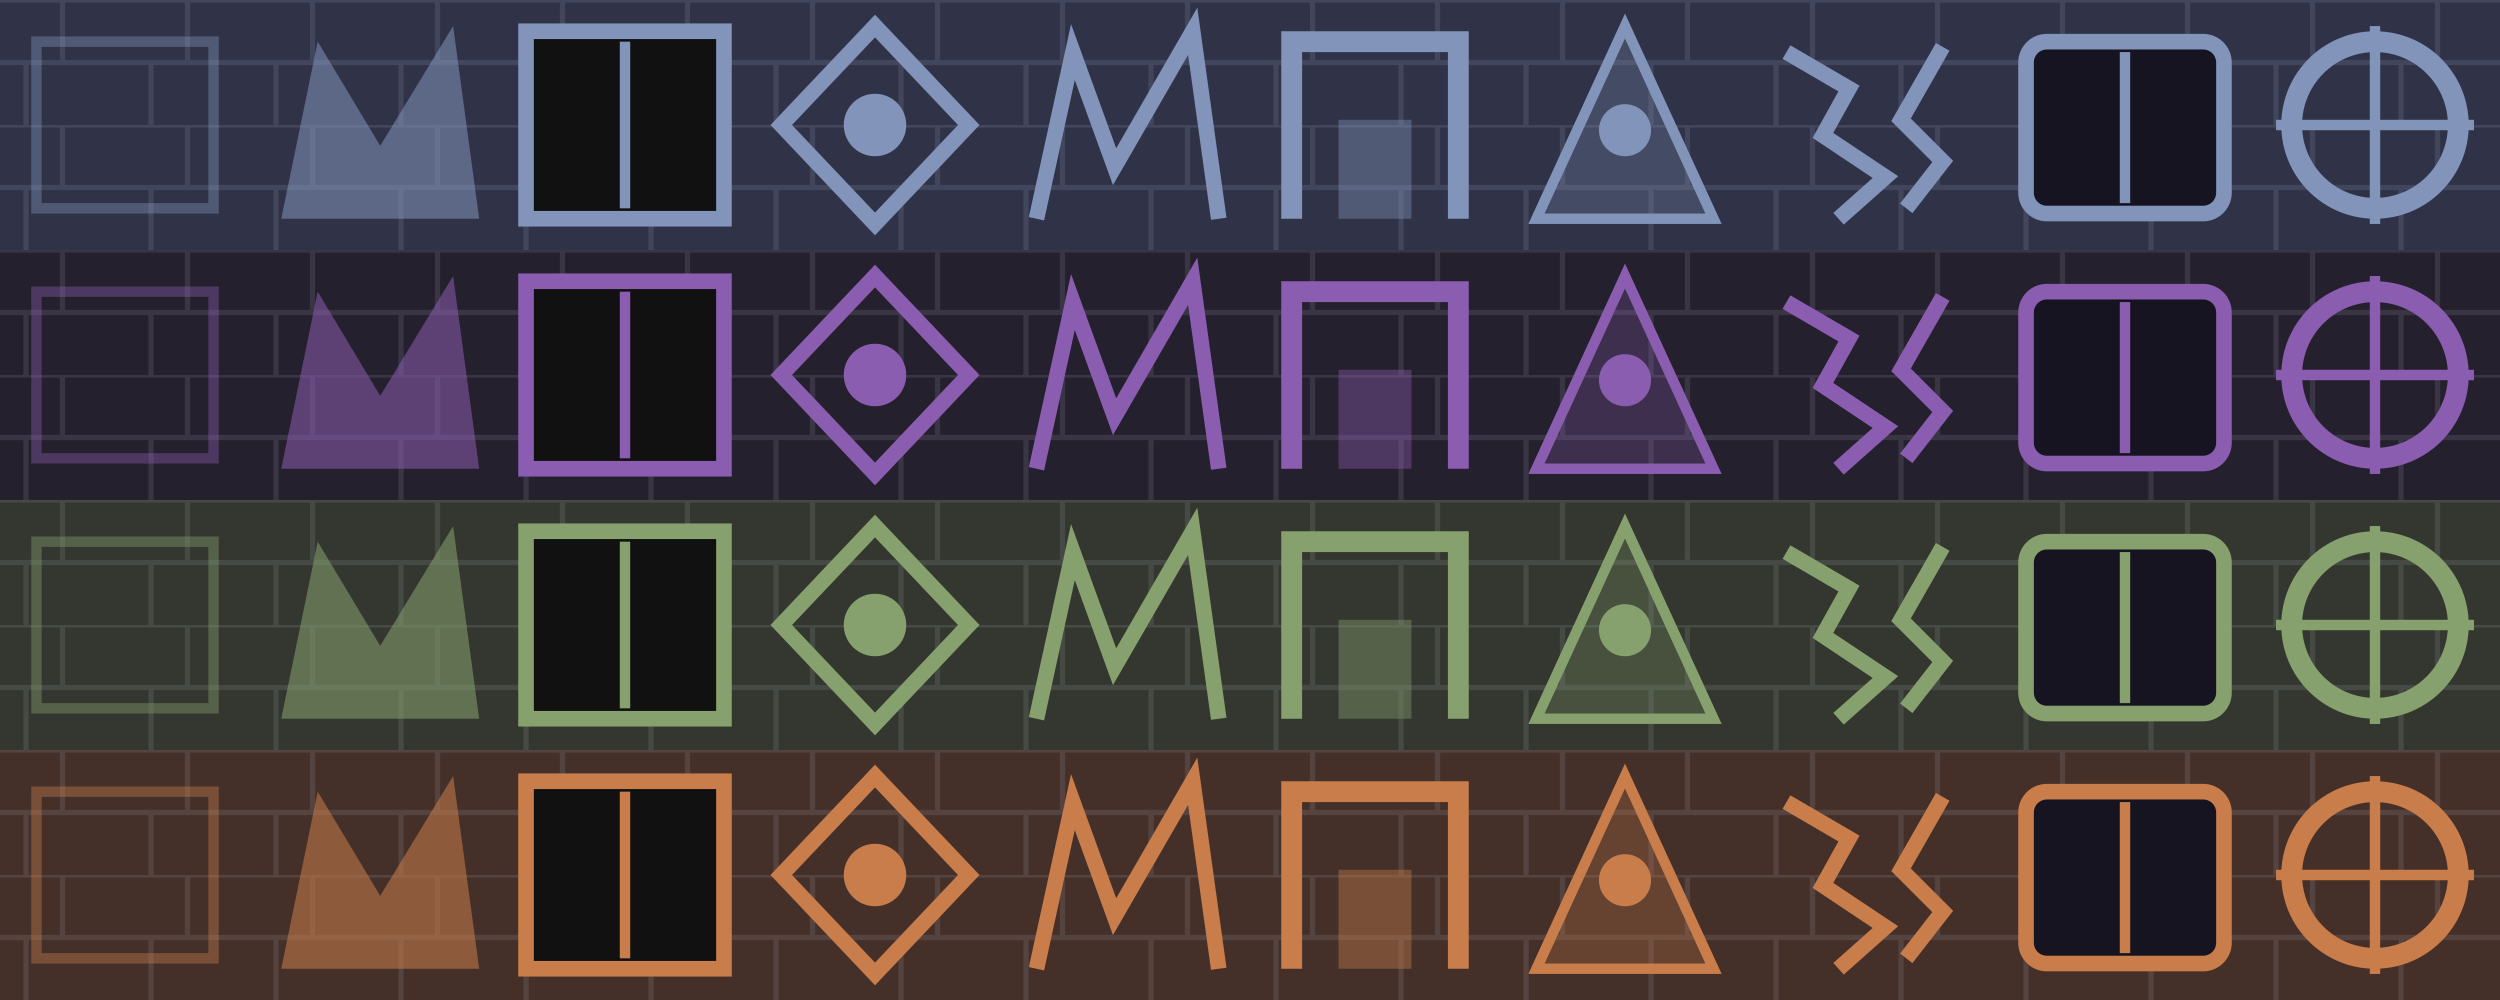
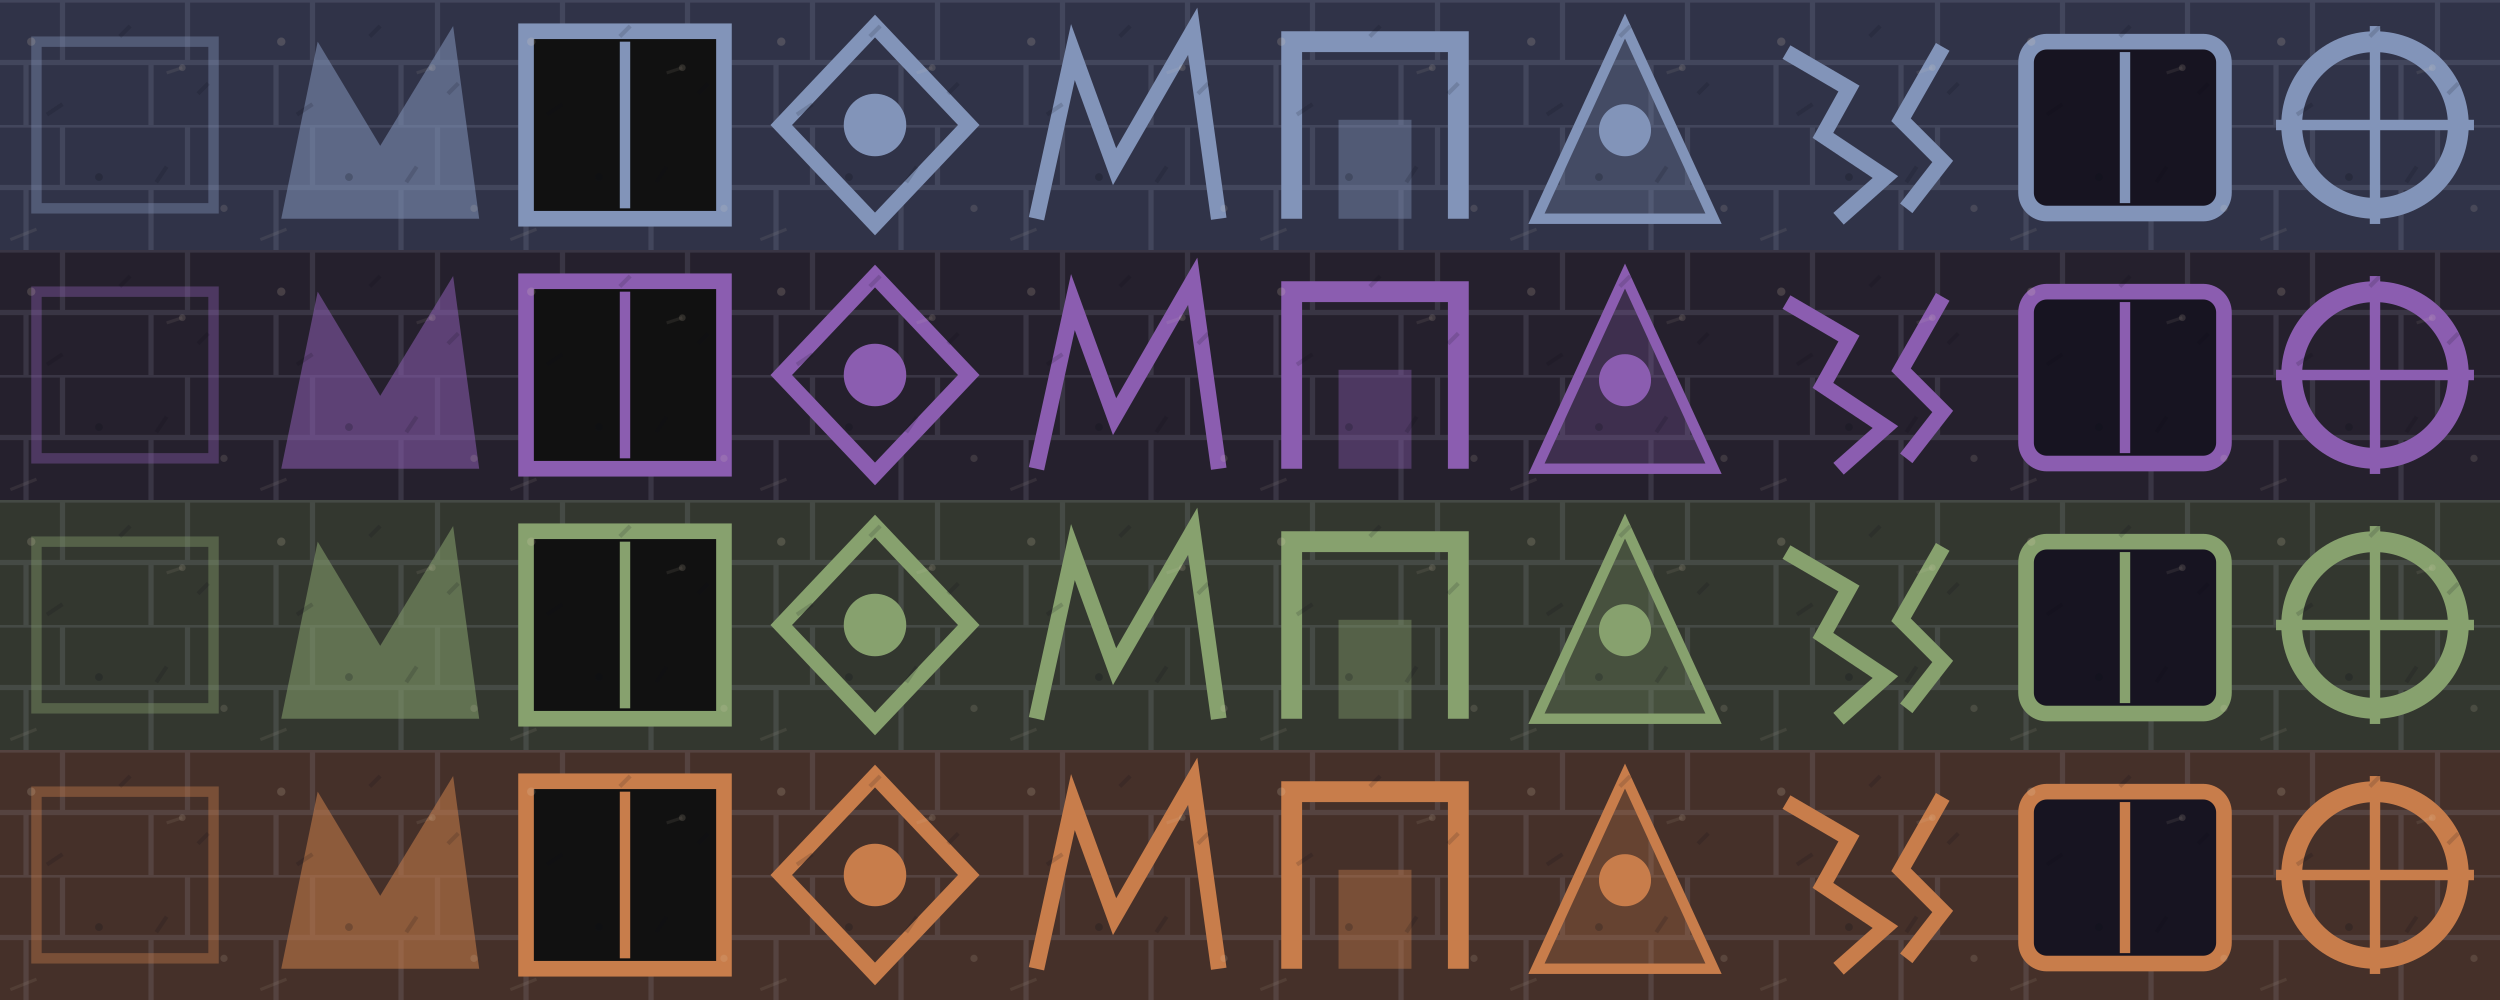
<svg xmlns="http://www.w3.org/2000/svg" width="480" height="192" viewBox="0 0 480 192">
  <defs>
    <pattern id="stone" width="24" height="24" patternUnits="userSpaceOnUse">
      <path d="M0 0H24M0 12H24M12 0V12M5 12V24" stroke="#cbd7ed" stroke-opacity=".12" fill="none" />
    </pattern>
+     <pattern id="dungeon-grain" width="48" height="48" patternUnits="userSpaceOnUse">
+       <circle cx="6" cy="8" r=".8" fill="#e4d6bd" opacity=".24" />
+       <circle cx="35" cy="13" r=".65" fill="#e4d6bd" opacity=".2" />
+       <circle cx="19" cy="34" r=".75" fill="#0b0d18" opacity=".3" />
+       <circle cx="43" cy="40" r=".7" fill="#e4d6bd" opacity=".18" />
+       <path d="M9 22l3 -2m18 15l2 -3m-9 -25l2 -2m15 11l-2 2" stroke="#080a13" stroke-width=".8" opacity=".2" />
+       <path d="M2 46l5 -2m25 -30l3 -1" stroke="#e4d6bd" stroke-width=".6" opacity=".12" />
+     </pattern>
  </defs>
  <g>
    <rect x="0" y="0" width="48" height="48" fill="#303348" />
    <rect x="0" y="0" width="48" height="48" fill="url(#stone)" />
    <path d="M7 8h34v32H7Z" fill="none" stroke="#8294b9" stroke-opacity=".4" stroke-width="2" />
  </g>
  <g>
    <rect x="48" y="0" width="48" height="48" fill="#303348" />
    <rect x="48" y="0" width="48" height="48" fill="url(#stone)" />
    <path d="M54 42L61 8L73 28L87 5L92 42Z" fill="#8294b9" fill-opacity=".55" />
  </g>
  <g>
    <rect x="96" y="0" width="48" height="48" fill="#303348" />
    <rect x="96" y="0" width="48" height="48" fill="url(#stone)" />
    <path d="M101 6H139V42H101Z" fill="#111" stroke="#8294b9" stroke-width="3" />
    <path d="M120 8V40" stroke="#8294b9" stroke-width="2" />
  </g>
  <g>
    <rect x="144" y="0" width="48" height="48" fill="#303348" />
    <rect x="144" y="0" width="48" height="48" fill="url(#stone)" />
    <path d="M168 5L186 24L168 43L150 24Z" fill="none" stroke="#8294b9" stroke-width="3" />
    <circle cx="168" cy="24" r="6" fill="#8294b9" />
  </g>
  <g>
    <rect x="192" y="0" width="48" height="48" fill="#303348" />
    <rect x="192" y="0" width="48" height="48" fill="url(#stone)" />
    <path d="M199 42L206 10L214 32L229 6L234 42" fill="none" stroke="#8294b9" stroke-width="3" />
  </g>
  <g>
    <rect x="240" y="0" width="48" height="48" fill="#303348" />
    <rect x="240" y="0" width="48" height="48" fill="url(#stone)" />
    <path d="M248 42V8H280V42" fill="none" stroke="#8294b9" stroke-width="4" />
    <path d="M257 42V23H271V42" fill="#8294b9" fill-opacity=".4" />
  </g>
  <g>
    <rect x="288" y="0" width="48" height="48" fill="#303348" />
    <rect x="288" y="0" width="48" height="48" fill="url(#stone)" />
    <path d="M312 5L295 42H329Z" fill="#8294b9" fill-opacity=".25" stroke="#8294b9" stroke-width="2" />
    <circle cx="312" cy="25" r="5" fill="#8294b9" />
  </g>
  <g>
    <rect x="336" y="0" width="48" height="48" fill="#303348" />
    <rect x="336" y="0" width="48" height="48" fill="url(#stone)" />
    <path d="M343 10l12 7l-5 9l12 8l-9 8m20 -33l-8 14l8 8l-7 9" fill="none" stroke="#8294b9" stroke-width="3" />
  </g>
  <g>
    <rect x="384" y="0" width="48" height="48" fill="#303348" />
    <rect x="384" y="0" width="48" height="48" fill="url(#stone)" />
    <rect x="389" y="8" width="38" height="33" rx="4" fill="#171421" stroke="#8294b9" stroke-width="3" />
    <path d="M408 10V39" stroke="#8294b9" stroke-width="2" />
  </g>
  <g>
    <rect x="432" y="0" width="48" height="48" fill="#303348" />
    <rect x="432" y="0" width="48" height="48" fill="url(#stone)" />
    <circle cx="456" cy="24" r="16" fill="none" stroke="#8294b9" stroke-width="4" />
    <path d="M456 5V43M437 24H475" stroke="#8294b9" stroke-width="2" />
  </g>
  <g>
    <rect x="0" y="48" width="48" height="48" fill="#25202d" />
    <rect x="0" y="48" width="48" height="48" fill="url(#stone)" />
    <path d="M7 56h34v32H7Z" fill="none" stroke="#8b5db0" stroke-opacity=".4" stroke-width="2" />
  </g>
  <g>
    <rect x="48" y="48" width="48" height="48" fill="#25202d" />
    <rect x="48" y="48" width="48" height="48" fill="url(#stone)" />
    <path d="M54 90L61 56L73 76L87 53L92 90Z" fill="#8b5db0" fill-opacity=".55" />
  </g>
  <g>
    <rect x="96" y="48" width="48" height="48" fill="#25202d" />
    <rect x="96" y="48" width="48" height="48" fill="url(#stone)" />
    <path d="M101 54H139V90H101Z" fill="#111" stroke="#8b5db0" stroke-width="3" />
    <path d="M120 56V88" stroke="#8b5db0" stroke-width="2" />
  </g>
  <g>
    <rect x="144" y="48" width="48" height="48" fill="#25202d" />
    <rect x="144" y="48" width="48" height="48" fill="url(#stone)" />
    <path d="M168 53L186 72L168 91L150 72Z" fill="none" stroke="#8b5db0" stroke-width="3" />
    <circle cx="168" cy="72" r="6" fill="#8b5db0" />
  </g>
  <g>
    <rect x="192" y="48" width="48" height="48" fill="#25202d" />
    <rect x="192" y="48" width="48" height="48" fill="url(#stone)" />
    <path d="M199 90L206 58L214 80L229 54L234 90" fill="none" stroke="#8b5db0" stroke-width="3" />
  </g>
  <g>
    <rect x="240" y="48" width="48" height="48" fill="#25202d" />
    <rect x="240" y="48" width="48" height="48" fill="url(#stone)" />
    <path d="M248 90V56H280V90" fill="none" stroke="#8b5db0" stroke-width="4" />
    <path d="M257 90V71H271V90" fill="#8b5db0" fill-opacity=".4" />
  </g>
  <g>
    <rect x="288" y="48" width="48" height="48" fill="#25202d" />
    <rect x="288" y="48" width="48" height="48" fill="url(#stone)" />
    <path d="M312 53L295 90H329Z" fill="#8b5db0" fill-opacity=".25" stroke="#8b5db0" stroke-width="2" />
    <circle cx="312" cy="73" r="5" fill="#8b5db0" />
  </g>
  <g>
    <rect x="336" y="48" width="48" height="48" fill="#25202d" />
    <rect x="336" y="48" width="48" height="48" fill="url(#stone)" />
    <path d="M343 58l12 7l-5 9l12 8l-9 8m20 -33l-8 14l8 8l-7 9" fill="none" stroke="#8b5db0" stroke-width="3" />
  </g>
  <g>
    <rect x="384" y="48" width="48" height="48" fill="#25202d" />
    <rect x="384" y="48" width="48" height="48" fill="url(#stone)" />
    <rect x="389" y="56" width="38" height="33" rx="4" fill="#171421" stroke="#8b5db0" stroke-width="3" />
    <path d="M408 58V87" stroke="#8b5db0" stroke-width="2" />
  </g>
  <g>
    <rect x="432" y="48" width="48" height="48" fill="#25202d" />
    <rect x="432" y="48" width="48" height="48" fill="url(#stone)" />
    <circle cx="456" cy="72" r="16" fill="none" stroke="#8b5db0" stroke-width="4" />
    <path d="M456 53V91M437 72H475" stroke="#8b5db0" stroke-width="2" />
  </g>
  <g>
    <rect x="0" y="96" width="48" height="48" fill="#33372f" />
    <rect x="0" y="96" width="48" height="48" fill="url(#stone)" />
    <path d="M7 104h34v32H7Z" fill="none" stroke="#87a16e" stroke-opacity=".4" stroke-width="2" />
  </g>
  <g>
    <rect x="48" y="96" width="48" height="48" fill="#33372f" />
    <rect x="48" y="96" width="48" height="48" fill="url(#stone)" />
    <path d="M54 138L61 104L73 124L87 101L92 138Z" fill="#87a16e" fill-opacity=".55" />
  </g>
  <g>
    <rect x="96" y="96" width="48" height="48" fill="#33372f" />
    <rect x="96" y="96" width="48" height="48" fill="url(#stone)" />
    <path d="M101 102H139V138H101Z" fill="#111" stroke="#87a16e" stroke-width="3" />
    <path d="M120 104V136" stroke="#87a16e" stroke-width="2" />
  </g>
  <g>
    <rect x="144" y="96" width="48" height="48" fill="#33372f" />
    <rect x="144" y="96" width="48" height="48" fill="url(#stone)" />
    <path d="M168 101L186 120L168 139L150 120Z" fill="none" stroke="#87a16e" stroke-width="3" />
    <circle cx="168" cy="120" r="6" fill="#87a16e" />
  </g>
  <g>
    <rect x="192" y="96" width="48" height="48" fill="#33372f" />
    <rect x="192" y="96" width="48" height="48" fill="url(#stone)" />
    <path d="M199 138L206 106L214 128L229 102L234 138" fill="none" stroke="#87a16e" stroke-width="3" />
  </g>
  <g>
    <rect x="240" y="96" width="48" height="48" fill="#33372f" />
    <rect x="240" y="96" width="48" height="48" fill="url(#stone)" />
    <path d="M248 138V104H280V138" fill="none" stroke="#87a16e" stroke-width="4" />
    <path d="M257 138V119H271V138" fill="#87a16e" fill-opacity=".4" />
  </g>
  <g>
    <rect x="288" y="96" width="48" height="48" fill="#33372f" />
    <rect x="288" y="96" width="48" height="48" fill="url(#stone)" />
    <path d="M312 101L295 138H329Z" fill="#87a16e" fill-opacity=".25" stroke="#87a16e" stroke-width="2" />
    <circle cx="312" cy="121" r="5" fill="#87a16e" />
  </g>
  <g>
    <rect x="336" y="96" width="48" height="48" fill="#33372f" />
    <rect x="336" y="96" width="48" height="48" fill="url(#stone)" />
    <path d="M343 106l12 7l-5 9l12 8l-9 8m20 -33l-8 14l8 8l-7 9" fill="none" stroke="#87a16e" stroke-width="3" />
  </g>
  <g>
    <rect x="384" y="96" width="48" height="48" fill="#33372f" />
    <rect x="384" y="96" width="48" height="48" fill="url(#stone)" />
    <rect x="389" y="104" width="38" height="33" rx="4" fill="#171421" stroke="#87a16e" stroke-width="3" />
    <path d="M408 106V135" stroke="#87a16e" stroke-width="2" />
  </g>
  <g>
    <rect x="432" y="96" width="48" height="48" fill="#33372f" />
    <rect x="432" y="96" width="48" height="48" fill="url(#stone)" />
    <circle cx="456" cy="120" r="16" fill="none" stroke="#87a16e" stroke-width="4" />
    <path d="M456 101V139M437 120H475" stroke="#87a16e" stroke-width="2" />
  </g>
  <g>
    <rect x="0" y="144" width="48" height="48" fill="#453029" />
    <rect x="0" y="144" width="48" height="48" fill="url(#stone)" />
    <path d="M7 152h34v32H7Z" fill="none" stroke="#c87d4b" stroke-opacity=".4" stroke-width="2" />
  </g>
  <g>
    <rect x="48" y="144" width="48" height="48" fill="#453029" />
    <rect x="48" y="144" width="48" height="48" fill="url(#stone)" />
    <path d="M54 186L61 152L73 172L87 149L92 186Z" fill="#c87d4b" fill-opacity=".55" />
  </g>
  <g>
    <rect x="96" y="144" width="48" height="48" fill="#453029" />
    <rect x="96" y="144" width="48" height="48" fill="url(#stone)" />
    <path d="M101 150H139V186H101Z" fill="#111" stroke="#c87d4b" stroke-width="3" />
    <path d="M120 152V184" stroke="#c87d4b" stroke-width="2" />
  </g>
  <g>
    <rect x="144" y="144" width="48" height="48" fill="#453029" />
    <rect x="144" y="144" width="48" height="48" fill="url(#stone)" />
    <path d="M168 149L186 168L168 187L150 168Z" fill="none" stroke="#c87d4b" stroke-width="3" />
    <circle cx="168" cy="168" r="6" fill="#c87d4b" />
  </g>
  <g>
    <rect x="192" y="144" width="48" height="48" fill="#453029" />
    <rect x="192" y="144" width="48" height="48" fill="url(#stone)" />
    <path d="M199 186L206 154L214 176L229 150L234 186" fill="none" stroke="#c87d4b" stroke-width="3" />
  </g>
  <g>
    <rect x="240" y="144" width="48" height="48" fill="#453029" />
    <rect x="240" y="144" width="48" height="48" fill="url(#stone)" />
    <path d="M248 186V152H280V186" fill="none" stroke="#c87d4b" stroke-width="4" />
    <path d="M257 186V167H271V186" fill="#c87d4b" fill-opacity=".4" />
  </g>
  <g>
    <rect x="288" y="144" width="48" height="48" fill="#453029" />
    <rect x="288" y="144" width="48" height="48" fill="url(#stone)" />
    <path d="M312 149L295 186H329Z" fill="#c87d4b" fill-opacity=".25" stroke="#c87d4b" stroke-width="2" />
    <circle cx="312" cy="169" r="5" fill="#c87d4b" />
  </g>
  <g>
    <rect x="336" y="144" width="48" height="48" fill="#453029" />
    <rect x="336" y="144" width="48" height="48" fill="url(#stone)" />
    <path d="M343 154l12 7l-5 9l12 8l-9 8m20 -33l-8 14l8 8l-7 9" fill="none" stroke="#c87d4b" stroke-width="3" />
  </g>
  <g>
    <rect x="384" y="144" width="48" height="48" fill="#453029" />
    <rect x="384" y="144" width="48" height="48" fill="url(#stone)" />
    <rect x="389" y="152" width="38" height="33" rx="4" fill="#171421" stroke="#c87d4b" stroke-width="3" />
    <path d="M408 154V183" stroke="#c87d4b" stroke-width="2" />
  </g>
  <g>
    <rect x="432" y="144" width="48" height="48" fill="#453029" />
    <rect x="432" y="144" width="48" height="48" fill="url(#stone)" />
    <circle cx="456" cy="168" r="16" fill="none" stroke="#c87d4b" stroke-width="4" />
    <path d="M456 149V187M437 168H475" stroke="#c87d4b" stroke-width="2" />
  </g>
+   <rect x="0" y="0" width="480" height="192" fill="url(#dungeon-grain)" opacity=".72" pointer-events="none" />
</svg>
